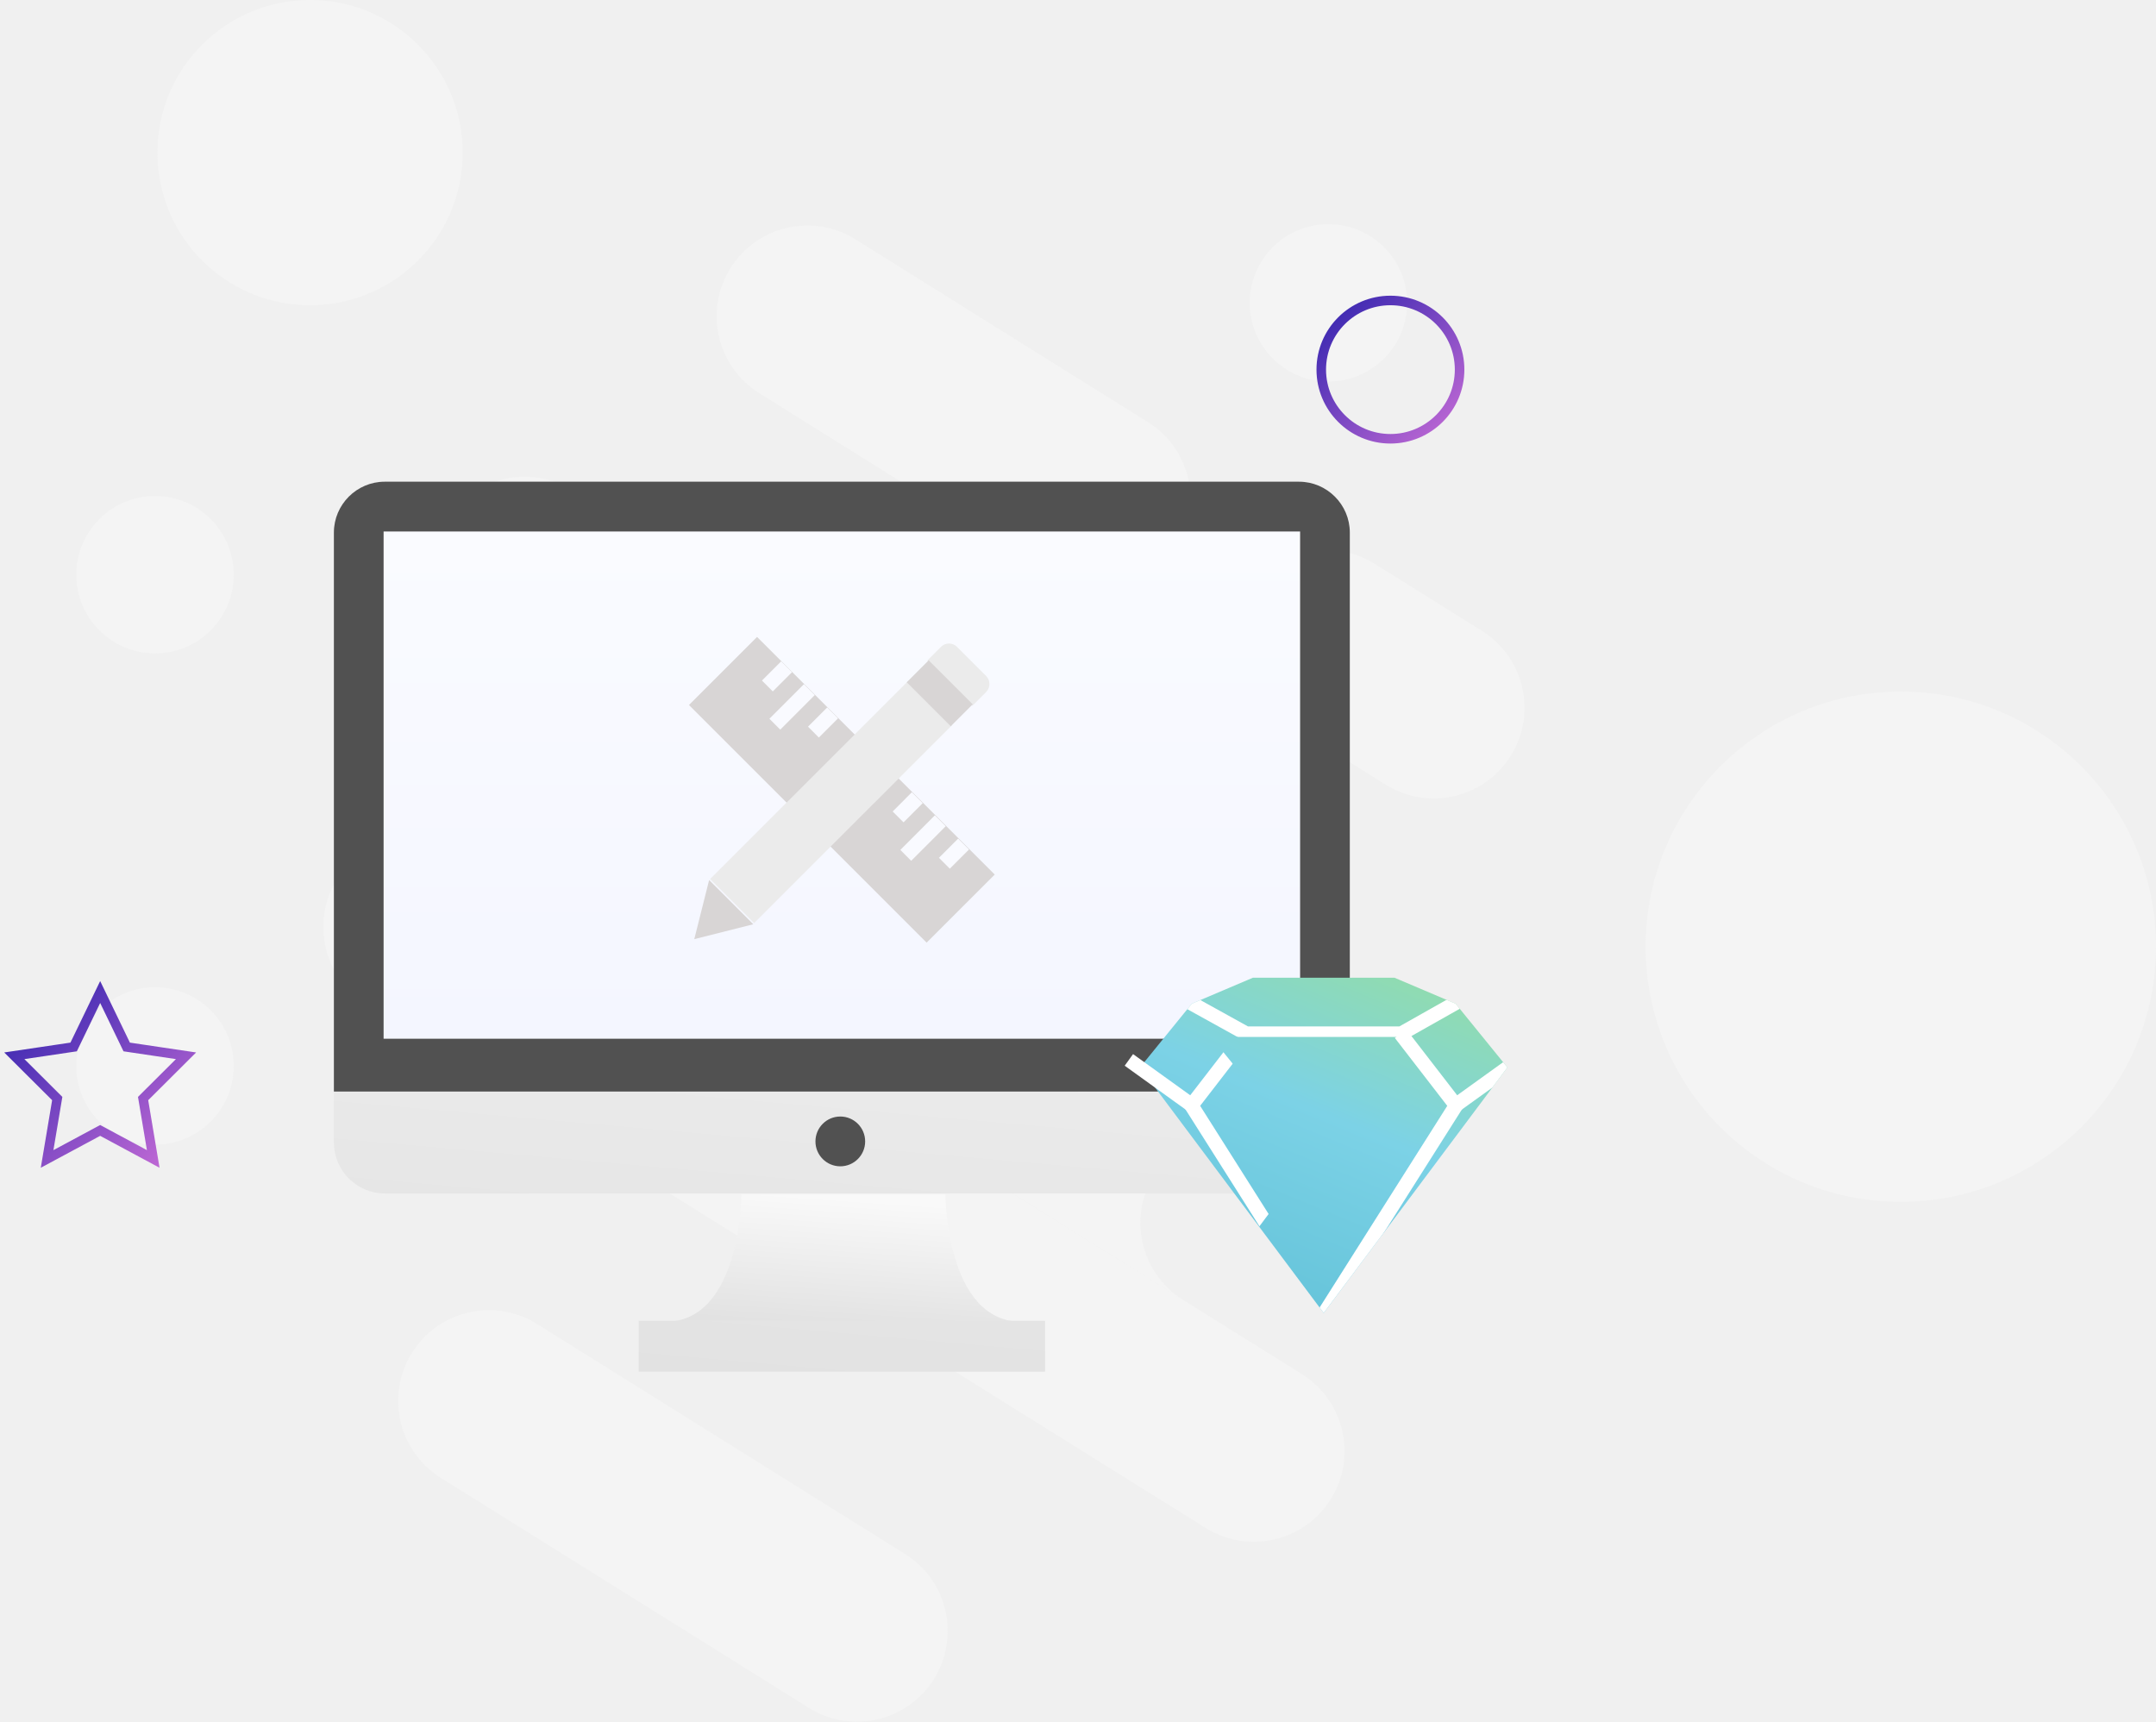
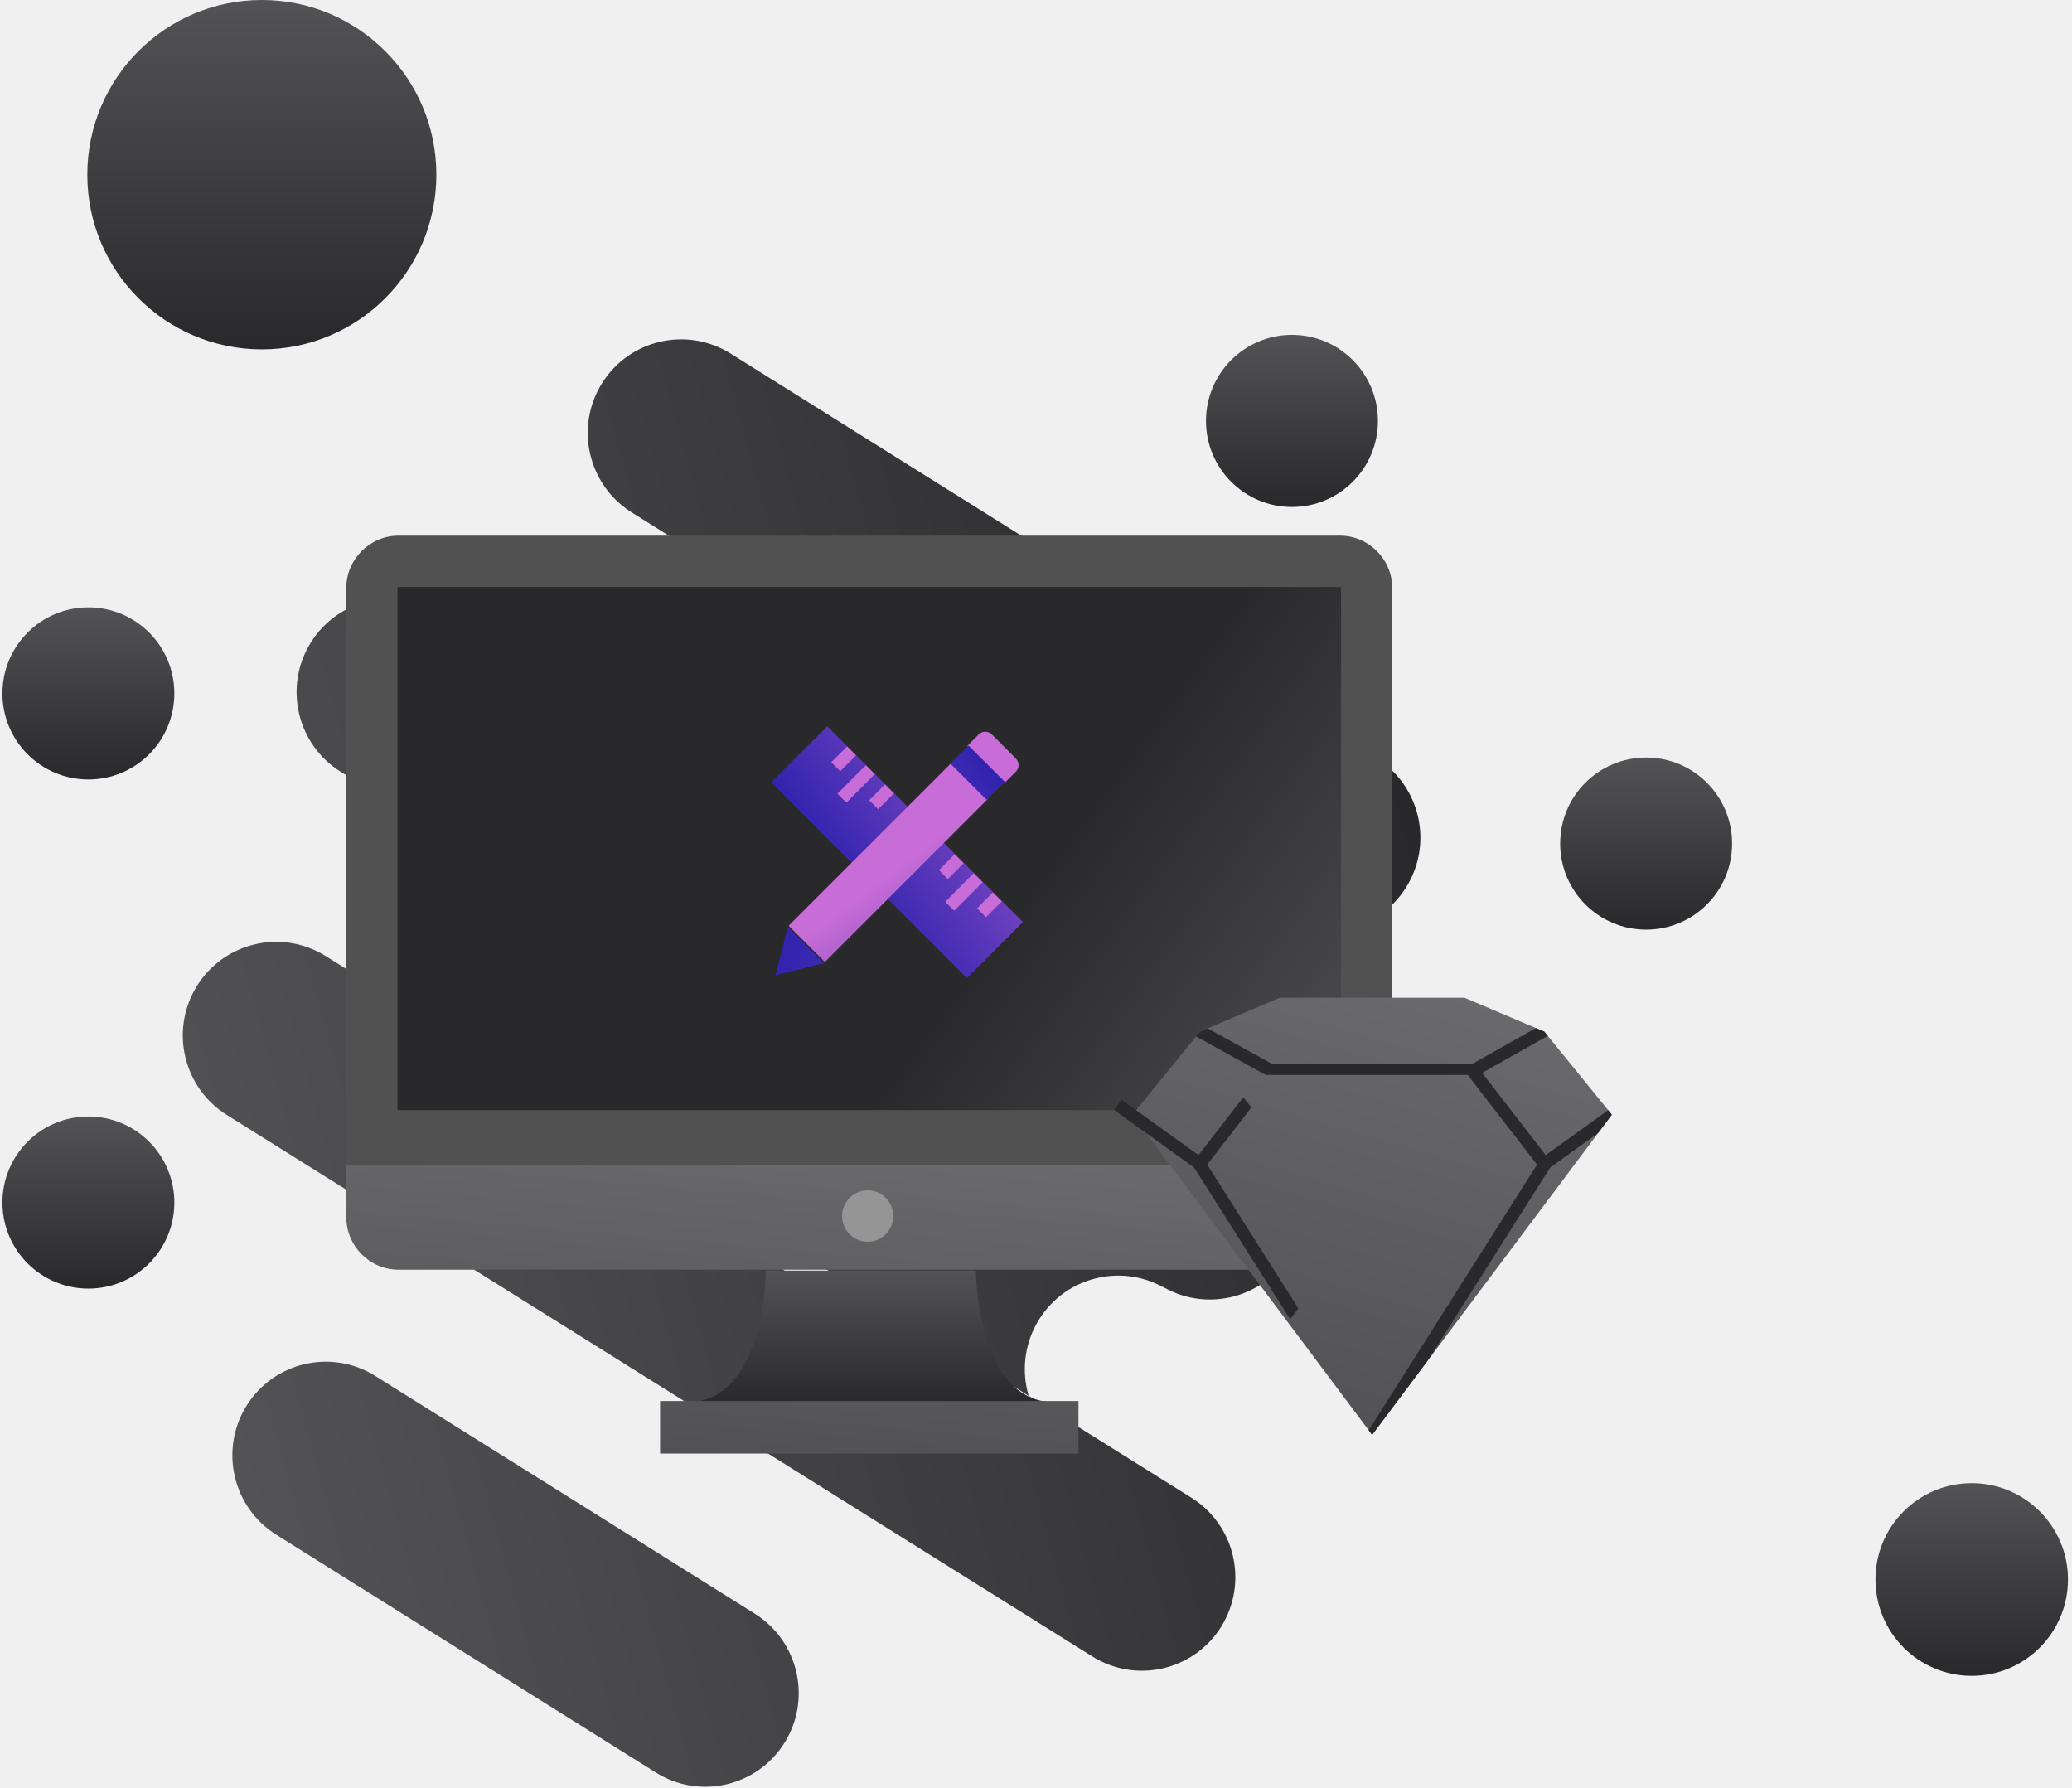
- <svg xmlns="http://www.w3.org/2000/svg" xmlns:xlink="http://www.w3.org/1999/xlink" width="452" viewBox="0 0 452 361">
+ <svg xmlns="http://www.w3.org/2000/svg" xmlns:xlink="http://www.w3.org/1999/xlink" width="408" height="352" viewBox="0 0 408 352">
  <defs>
-     <linearGradient x1="0%" y1="0%" x2="102%" y2="101%" id="a">
+     <linearGradient x1="50%" y1="0%" x2="50%" y2="100%" id="a">
+       <stop stop-color="#535356" offset="0%" />
+       <stop stop-color="#29292B" offset="100%" />
+     </linearGradient>
+     <linearGradient x1="100%" y1="120.316%" x2="50%" y2="100%" id="b">
+       <stop stop-color="#535356" offset="0%" />
+       <stop stop-color="#29292B" offset="100%" />
+     </linearGradient>
+     <linearGradient x1="0%" y1="0%" x2="297.222%" y2="180.492%" id="c">
      <stop stop-color="#3023AE" offset="0%" />
      <stop stop-color="#C86DD7" offset="100%" />
    </linearGradient>
-     <linearGradient x1="49.38%" y1="3.173%" x2="30.448%" y2="100%" id="b">
-       <stop stop-color="#F9F9F9" offset="0%" />
-       <stop stop-color="#E2E2E2" offset="100%" />
+     <linearGradient x1="388.078%" y1="475.956%" x2="102%" y2="101%" id="d">
+       <stop stop-color="#3023AE" offset="0%" />
+       <stop stop-color="#C86DD7" offset="100%" />
    </linearGradient>
-     <linearGradient x1="50%" y1="0%" x2="50%" y2="100%" id="c">
-       <stop stop-color="#FAFBFF" offset="0%" />
-       <stop stop-color="#F4F6FF" offset="100%" />
+     <linearGradient x1="-87.64%" y1="399.597%" x2="102%" y2="101%" id="e">
+       <stop stop-color="#3023AE" offset="0%" />
+       <stop stop-color="#C86DD7" offset="100%" />
    </linearGradient>
-     <linearGradient x1="118.677%" y1="-175.536%" x2="30.448%" y2="100%" id="d">
-       <stop stop-color="#F9F9F9" offset="0%" />
-       <stop stop-color="#EEE" offset="47.193%" />
-       <stop stop-color="#E2E2E2" offset="100%" />
+     <linearGradient x1="0%" y1="50%" x2="1416.011%" y2="630.476%" id="f">
+       <stop stop-color="#3023AE" offset="0%" />
+       <stop stop-color="#C86DD7" offset="100%" />
    </linearGradient>
-     <linearGradient x1="-11.195%" y1="189.912%" x2="108.336%" y2="-73.391%" id="f">
-       <stop stop-color="#3CAAC4" offset="0%" />
-       <stop stop-color="#7CD2E6" offset="55.79%" />
-       <stop stop-color="#B4EC51" offset="100%" />
+     <linearGradient x1="115.775%" y1="-166.475%" x2="30.448%" y2="100%" id="g">
+       <stop stop-color="#505053" offset="0%" />
+       <stop stop-color="#747476" offset="46.339%" />
+       <stop stop-color="#515154" offset="100%" />
    </linearGradient>
-     <path d="M38.51 0h14.837l12.822 5.449 10.853 13.363L38.51 70.297 0 18.812 10.852 5.45 23.675 0h14.836z" id="e" />
+     <path d="M47.205 0H65.39l15.718 6.67L94.41 23.03 47.205 86.057 0 23.03 13.303 6.67 29.02 0h18.185z" id="h" />
  </defs>
-   <g transform="translate(3)" fill="none" fill-rule="evenodd">
-     <path class="fade" d="M257.479 280.326L97.107 180.091l20.344 12.716c8.908 5.567 20.64 2.859 26.206-6.05 5.566-8.909 2.856-20.644-6.052-26.212l-20.344-12.715 160.372 100.235-12.463-7.79c-8.907-5.567-20.64-2.859-26.206 6.05-5.565 8.909-2.856 20.644 6.052 26.212l12.463 7.79zm-90.889 77.769l-77.17-48.233c-8.908-5.568-11.618-17.303-6.052-26.212 5.565-8.908 17.298-11.617 26.206-6.05l77.17 48.233c8.909 5.568 11.618 17.303 6.053 26.212-5.566 8.909-17.299 11.617-26.207 6.05zm120.928-193.57L265.06 150.49c-8.908-5.567-11.617-17.303-6.052-26.211 5.566-8.91 17.299-11.618 26.207-6.05l22.456 14.035c8.908 5.568 11.617 17.303 6.052 26.212-5.566 8.909-17.299 11.617-26.206 6.05zm-70.014-43.759L156.183 82.44c-8.908-5.568-11.617-17.303-6.052-26.212 5.566-8.908 17.299-11.617 26.206-6.05l61.321 38.327c8.908 5.567 11.617 17.302 6.052 26.211-5.566 8.909-17.299 11.618-26.206 6.05zm32.284 199.612L73.726 210.485c-8.908-5.567-11.617-17.303-6.052-26.211 5.566-8.91 17.299-11.618 26.206-6.05l176.062 109.892c8.908 5.568 11.617 17.303 6.052 26.212-5.566 8.908-17.299 11.617-26.206 6.05zm13.876-81.044L96.917 135.114c-8.908-5.567-11.617-17.302-6.052-26.211 5.566-8.909 17.298-11.618 26.206-6.05l166.748 104.22c8.907 5.567 11.617 17.303 6.051 26.211-5.565 8.91-17.298 11.618-26.206 6.05z" fill="#F4F4F4" />
-     <circle class="move-1" fill="#F4F4F4" cx="395.5" cy="198.5" r="53.5" />
-     <circle class="move-1" fill="#F4F4F4" cx="62" cy="32" r="32" />
-     <circle class="move-1" fill="#F4F4F4" cx="275.5" cy="63.5" r="16.5" />
-     <circle class="move-1" fill="#F4F4F4" cx="29.5" cy="120.5" r="16.5" />
-     <circle class="move-1" fill="#F4F4F4" cx="29.5" cy="223.5" r="16.5" />
-     <circle class="move-1" stroke="url(#a)" stroke-width="2" cx="288.5" cy="77.5" r="14.5" />
-     <path class="move-1" stroke="url(#a)" stroke-width="2" d="M18 237.021L6.875 243 9 230.337l-9-8.968 12.438-1.848L18 208l5.562 11.521L36 221.37l-9 8.968L29.125 243z" />
-     <g class="anim-base" transform="translate(67 101)" fill-rule="nonzero">
-       <path d="M144.253 176.167h-74.87c16.044 0 16.044-26.751 16.044-26.751h42.782s0 26.751 16.044 26.751z" fill="url(#b)" />
-       <path d="M202.336 0H10.649C4.792 0 0 4.796 0 10.657v117.227h212.985V10.657c0-5.861-4.792-10.657-10.65-10.657z" fill="#515151" />
-       <path fill="url(#c)" d="M10.421 10.44h192.142v106.353H10.421z" />
-       <path fill="#D8D5D5" d="M74.44 46.82l14.277-14.278 49.828 49.828-14.278 14.277z" />
-       <g fill="#F9FAFF">
-         <path d="M93.58 51.986l-2.275-2.28 7.242-7.254 2.275 2.28z" />
-         <path d="M121.17 65.113l2.277 2.281-4.023 4.03-2.277-2.28z" />
-         <path d="M93.77 37.665l2.276 2.275-4.03 4.03-2.276-2.275z" />
-         <path d="M130.873 74.832l2.276 2.28-4.023 4.03-2.276-2.28z" />
-         <path d="M103.422 47.334l2.275 2.28-4.023 4.03-2.276-2.28z" />
-         <path d="M118.755 77.207l7.243-7.254 2.275 2.28-7.243 7.254z" />
+   <g transform="translate(-5)" fill="none" fill-rule="evenodd">
+     <path class="fade" d="M59.081 244.337l134.118-124.793-17.014 15.83c-7.45 6.932-7.857 18.577-.91 26.01 6.946 7.433 18.617 7.84 26.066.909l17.014-15.831L84.237 271.255l10.423-9.698c7.45-6.932 7.857-18.577.91-26.01-6.946-7.433-18.617-7.84-26.066-.908l-10.423 9.698zm-30.1-104.757l64.536-60.05c7.45-6.932 19.12-6.525 26.067.908 6.947 7.433 6.54 19.078-.91 26.01l-64.537 60.05c-7.45 6.931-19.12 6.525-26.067-.909-6.947-7.433-6.54-19.078.91-26.01zm131.013 161.835l18.78-17.474c7.45-6.932 19.12-6.525 26.066.908 6.947 7.433 6.54 19.078-.91 26.01l-18.78 17.474c-7.45 6.932-19.12 6.525-26.066-.908-6.947-7.433-6.54-19.078.91-26.01zm58.552-54.48l51.281-47.717c7.45-6.932 19.12-6.525 26.067.908 6.947 7.433 6.54 19.078-.91 26.01l-51.282 47.716c-7.45 6.931-19.12 6.525-26.067-.908-6.946-7.433-6.539-19.078.91-26.01zm-189.756-18.4l147.099-137.04c7.45-6.931 19.12-6.524 26.066.909 6.947 7.433 6.54 19.078-.91 26.01l-147.1 137.038c-7.449 6.932-19.119 6.525-26.066-.908-6.946-7.433-6.539-19.078.91-26.01zm67.13 31.85L235.368 130.63c7.449-6.932 19.12-6.525 26.066.908 6.947 7.433 6.54 19.078-.91 26.01l-139.45 129.753c-7.449 6.932-19.12 6.525-26.066-.908-6.947-7.433-6.54-19.078.91-26.01z" fill="url(#a)" transform="rotate(-105 161.887 203.931)" />
+     <ellipse class="move-1" fill="url(#a)" cx="329.143" cy="166.084" rx="16.928" ry="16.942" />
+     <ellipse class="move-1" fill="url(#a)" cx="259.4" cy="82.87" rx="16.928" ry="16.942" />
+     <ellipse class="move-1" fill="url(#a)" cx="22.403" cy="136.519" rx="16.928" ry="16.942" />
+     <ellipse class="move-1" fill="url(#a)" cx="56.559" cy="34.393" rx="34.366" ry="34.393" />
+     <ellipse class="move-1" fill="url(#a)" cx="393.251" cy="310.97" rx="18.955" ry="18.97" />
+     <ellipse class="move-1" fill="url(#a)" cx="22.403" cy="236.758" rx="16.928" ry="16.942" />
+     <g class="fade" transform="translate(73.188 105.459)" fill-rule="nonzero">
+       <path d="M139.496 170.603h-72.4c15.514 0 15.514-25.907 15.514-25.907h41.372s0 25.907 15.514 25.907z" fill="url(#a)" />
+       <path d="M195.664 0H10.298C4.634 0 0 4.644 0 10.32v113.525h205.962V10.32c0-5.676-4.634-10.32-10.298-10.32z" fill="#515151" />
+       <path fill="url(#b)" d="M10.078 10.11h185.807v102.993H10.078z" />
+       <path fill="url(#c)" transform="rotate(-45 111.46 -57.04)" d="M17.125-2.019h15.614v54.512H17.125z" />
+       <g transform="translate(95.107 41.124)" fill="url(#d)">
+         <path d="M3.363 11.445l-1.76-1.763 5.6-5.612 1.76 1.763z" />
+         <path d="M24.697 21.6l1.761 1.765-3.111 3.118-1.76-1.765z" />
+         <path d="M3.51.367l1.76 1.76-3.117 3.118-1.76-1.76z" />
+         <path d="M32.2 29.12l1.76 1.763L30.85 34l-1.76-1.763z" />
+         <path d="M10.972 7.847l1.76 1.763-3.111 3.118-1.76-1.763z" />
+         <path d="M22.83 30.956l5.6-5.611 1.76 1.763-5.6 5.612z" />
      </g>
-       <path d="M136.734 40.732l-6.096-6.106a2.378 2.378 0 0 0-3.365 0l-2.869 2.877 9.46 9.475 2.87-2.874a2.39 2.39 0 0 0 0-3.372" fill="#EBEBEB" />
-       <path fill="#EBEBEB" d="M78.874 83.316l41.45-41.45 9.228 9.227L88.1 92.543z" />
-       <path fill="#D8D5D5" d="M133.927 46.677l-4.604 4.607-9.23-9.224 4.604-4.607z" />
-       <path fill="#D8D5D5" d="M78.668 83.516l-3.114 12.397 12.376-3.12z" />
-       <path d="M0 127.884h212.985v10.677c0 5.872-4.792 10.677-10.65 10.677H10.65C4.792 149.238 0 144.433 0 138.56v-10.677zm149.09 48.046H63.894v10.677h85.194V175.93z" fill="url(#d)" />
-       <ellipse fill="#515151" cx="106.167" cy="138.324" rx="5.211" ry="5.22" />
+       <path d="M48.317 6.777l-4.714-4.723a1.838 1.838 0 0 0-2.602 0L38.782 4.28l7.315 7.33 2.22-2.224a1.85 1.85 0 0 0 0-2.609" fill="url(#e)" transform="translate(83.523 37.086)" />
+       <path fill="url(#e)" transform="rotate(-45 109.697 -55.022)" d="M.504 22.209h45.33v10.095H.504z" />
+       <path fill="url(#f)" transform="rotate(134.98 74.874 45.44)" d="M38.279 4.543h5.037v10.095h-5.037z" />
+       <path fill="url(#f)" d="M3.415 39.875l-2.408 9.59 9.57-2.414z" transform="translate(83.523 37.086)" />
+       <path d="M0 123.845h205.962v10.34c0 5.686-4.634 10.339-10.298 10.339H10.298C4.634 144.524 0 139.871 0 134.184v-10.34zm144.173 46.528H61.79v10.34h82.384v-10.34z" fill="url(#g)" />
+       <ellipse fill="#959595" cx="102.666" cy="133.955" rx="5.039" ry="5.055" />
    </g>
-     <g class="anim-base" transform="translate(236 205)">
-       <mask id="g" fill="#fff">
-         <use xlink:href="#e" />
+     <g class="fade" transform="translate(227.983 196.434)">
+       <mask id="i" fill="#fff">
+         <use xlink:href="#h" />
      </mask>
-       <use fill="url(#f)" xlink:href="#e" />
-       <path stroke="#FFF" stroke-width="3" mask="url(#g)" d="M10.27 5.08l11.986 6.636h32.509l12.454-7.03" />
-       <path stroke="#FFF" stroke-width="3" mask="url(#g)" d="M54.616 11.716l11.577 14.997 13.163-9.478" />
-       <path stroke="#FFF" stroke-width="3" mask="url(#g)" transform="matrix(-1 0 0 1 20.072 0)" d="M-2.334 11.716L9.243 26.713l13.163-9.478" />
-       <path d="M66.285 26.713l-28.474 44.99" stroke="#FFF" stroke-width="3" mask="url(#g)" />
-       <path d="M39.211 26.713l-28.475 44.99" stroke="#FFF" stroke-width="3" mask="url(#g)" transform="matrix(-1 0 0 1 49.948 0)" />
-       <path d="M11.203 26.713H65.82" stroke="#FFF" stroke-width="3" mask="url(#g)" />
+       <use fill="url(#g)" xlink:href="#h" />
+       <path stroke="#29292B" stroke-width="2.5" mask="url(#i)" d="M12.588 6.22l14.692 8.123h39.848l15.267-8.606" />
+       <path stroke="#29292B" stroke-width="2.5" mask="url(#i)" d="M66.946 14.343L81.136 32.7 97.272 21.1" />
+       <path stroke="#29292B" stroke-width="2.5" mask="url(#i)" transform="matrix(-1 0 0 1 24.604 0)" d="M-2.86 14.343L11.33 32.7 27.465 21.1" />
+       <path d="M81.25 32.701L46.347 87.778" stroke="#29292B" stroke-width="2.5" mask="url(#i)" />
+       <path d="M48.063 32.701L13.16 87.778" stroke="#29292B" stroke-width="2.5" mask="url(#i)" transform="matrix(-1 0 0 1 61.224 0)" />
+       <path d="M13.732 32.701h66.946" stroke="#29292B" stroke-width="2.5" mask="url(#i)" />
    </g>
  </g>
</svg>
